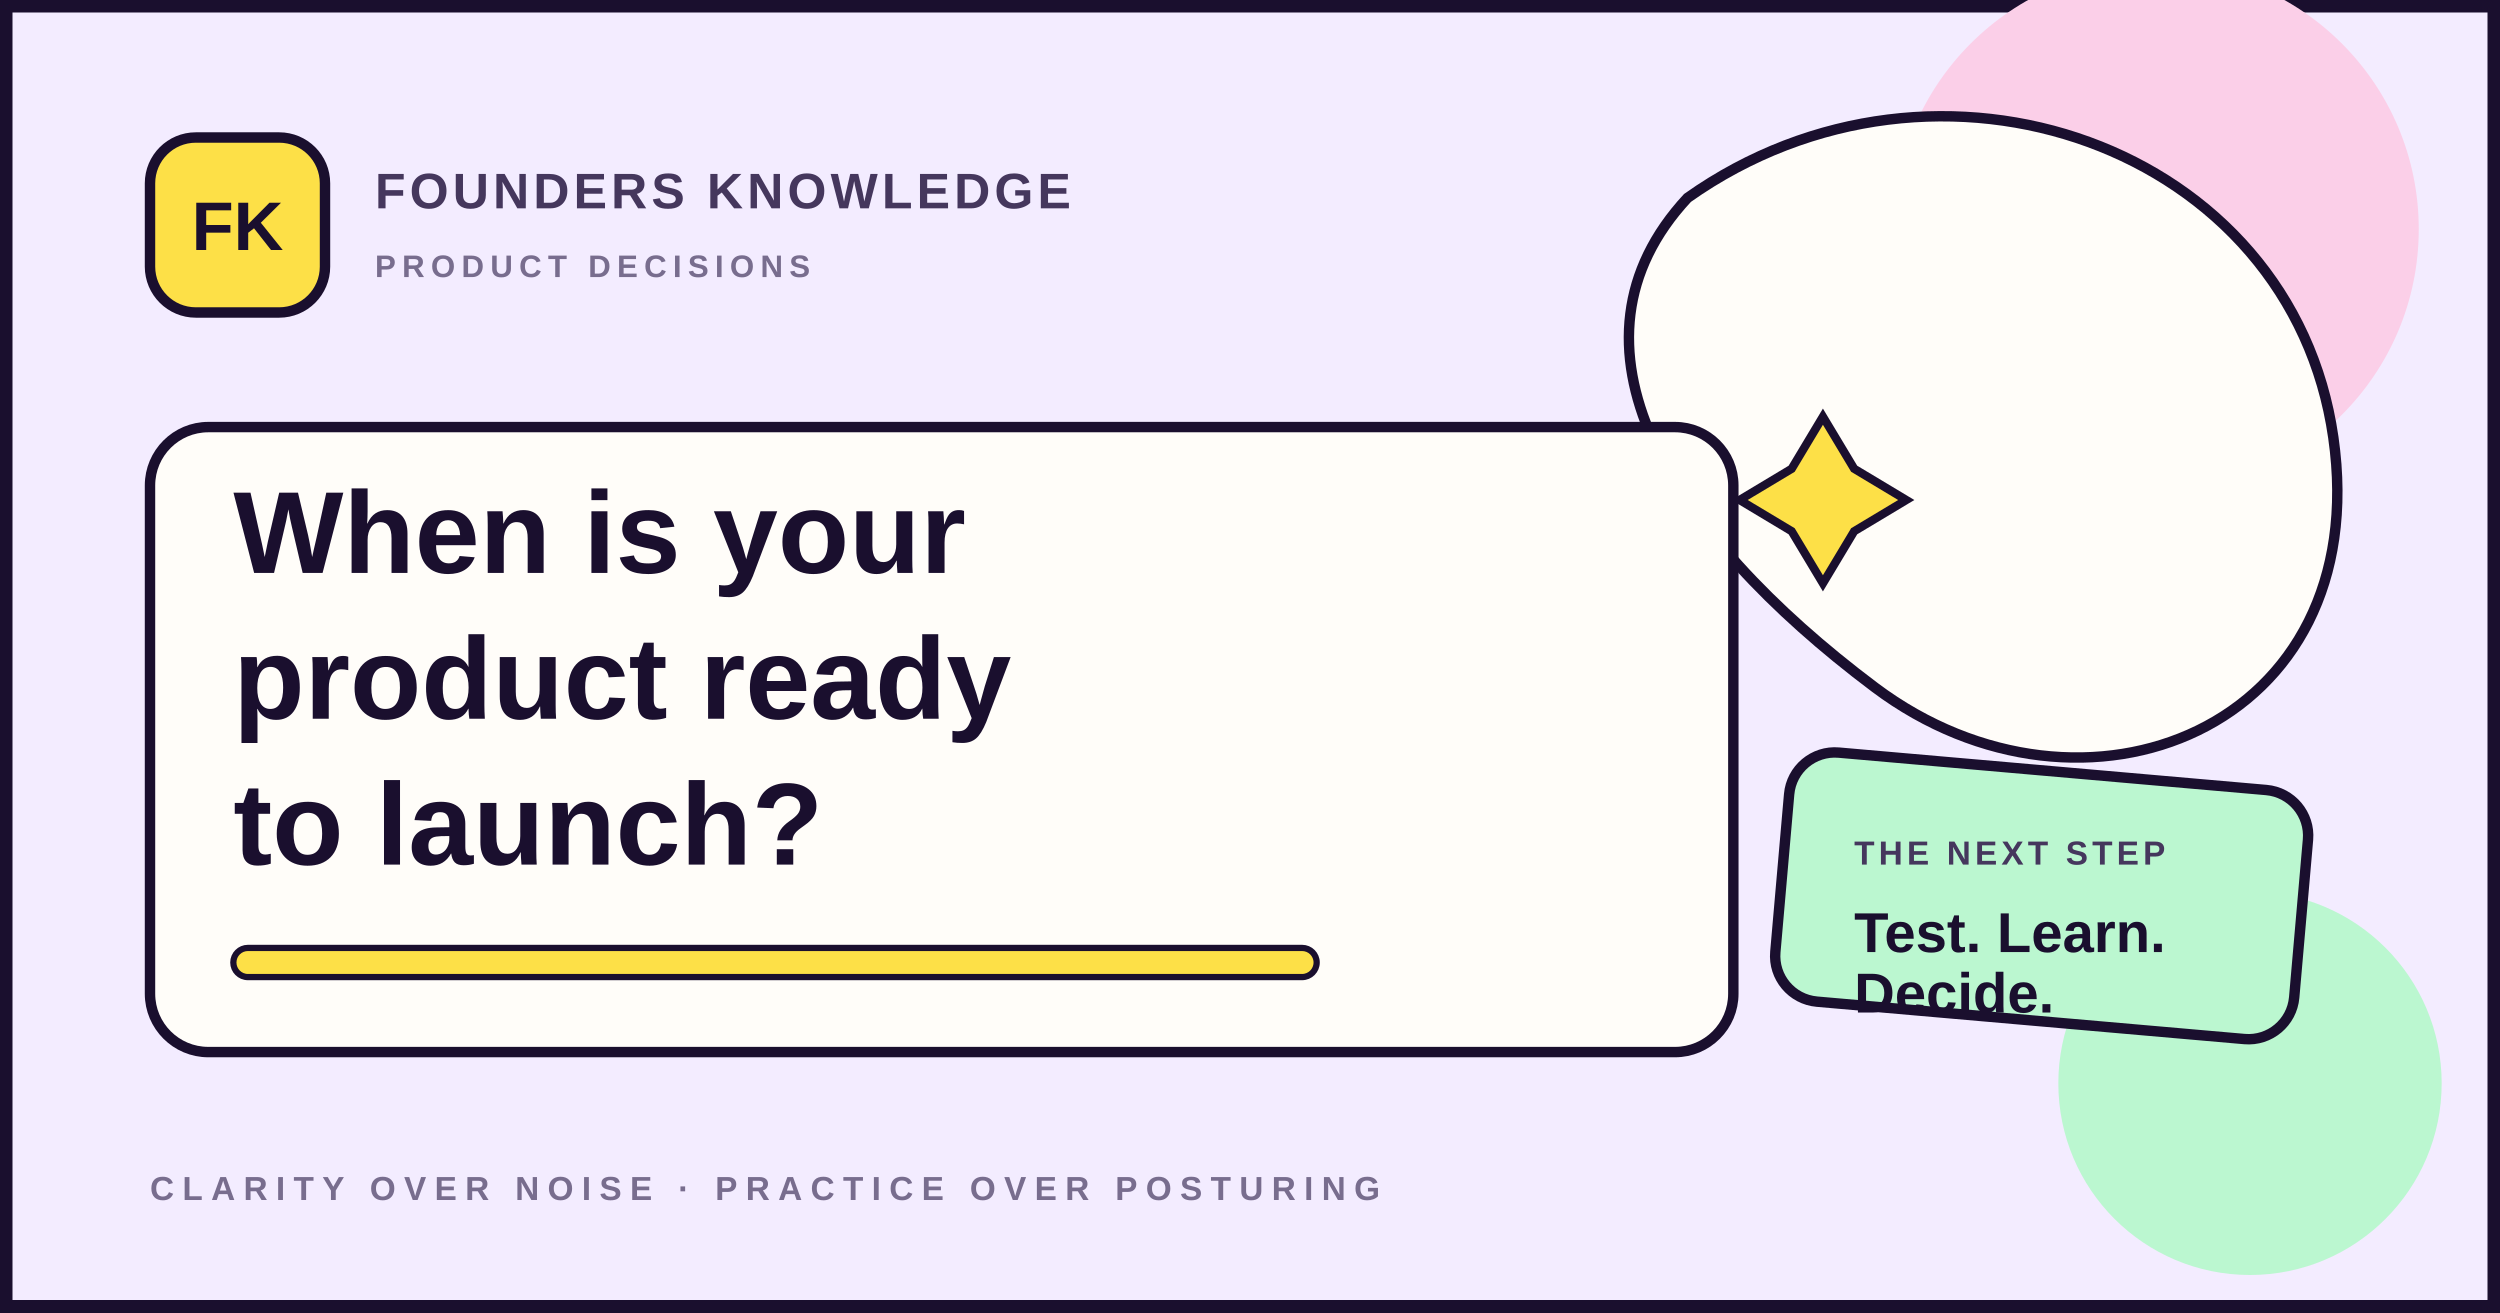
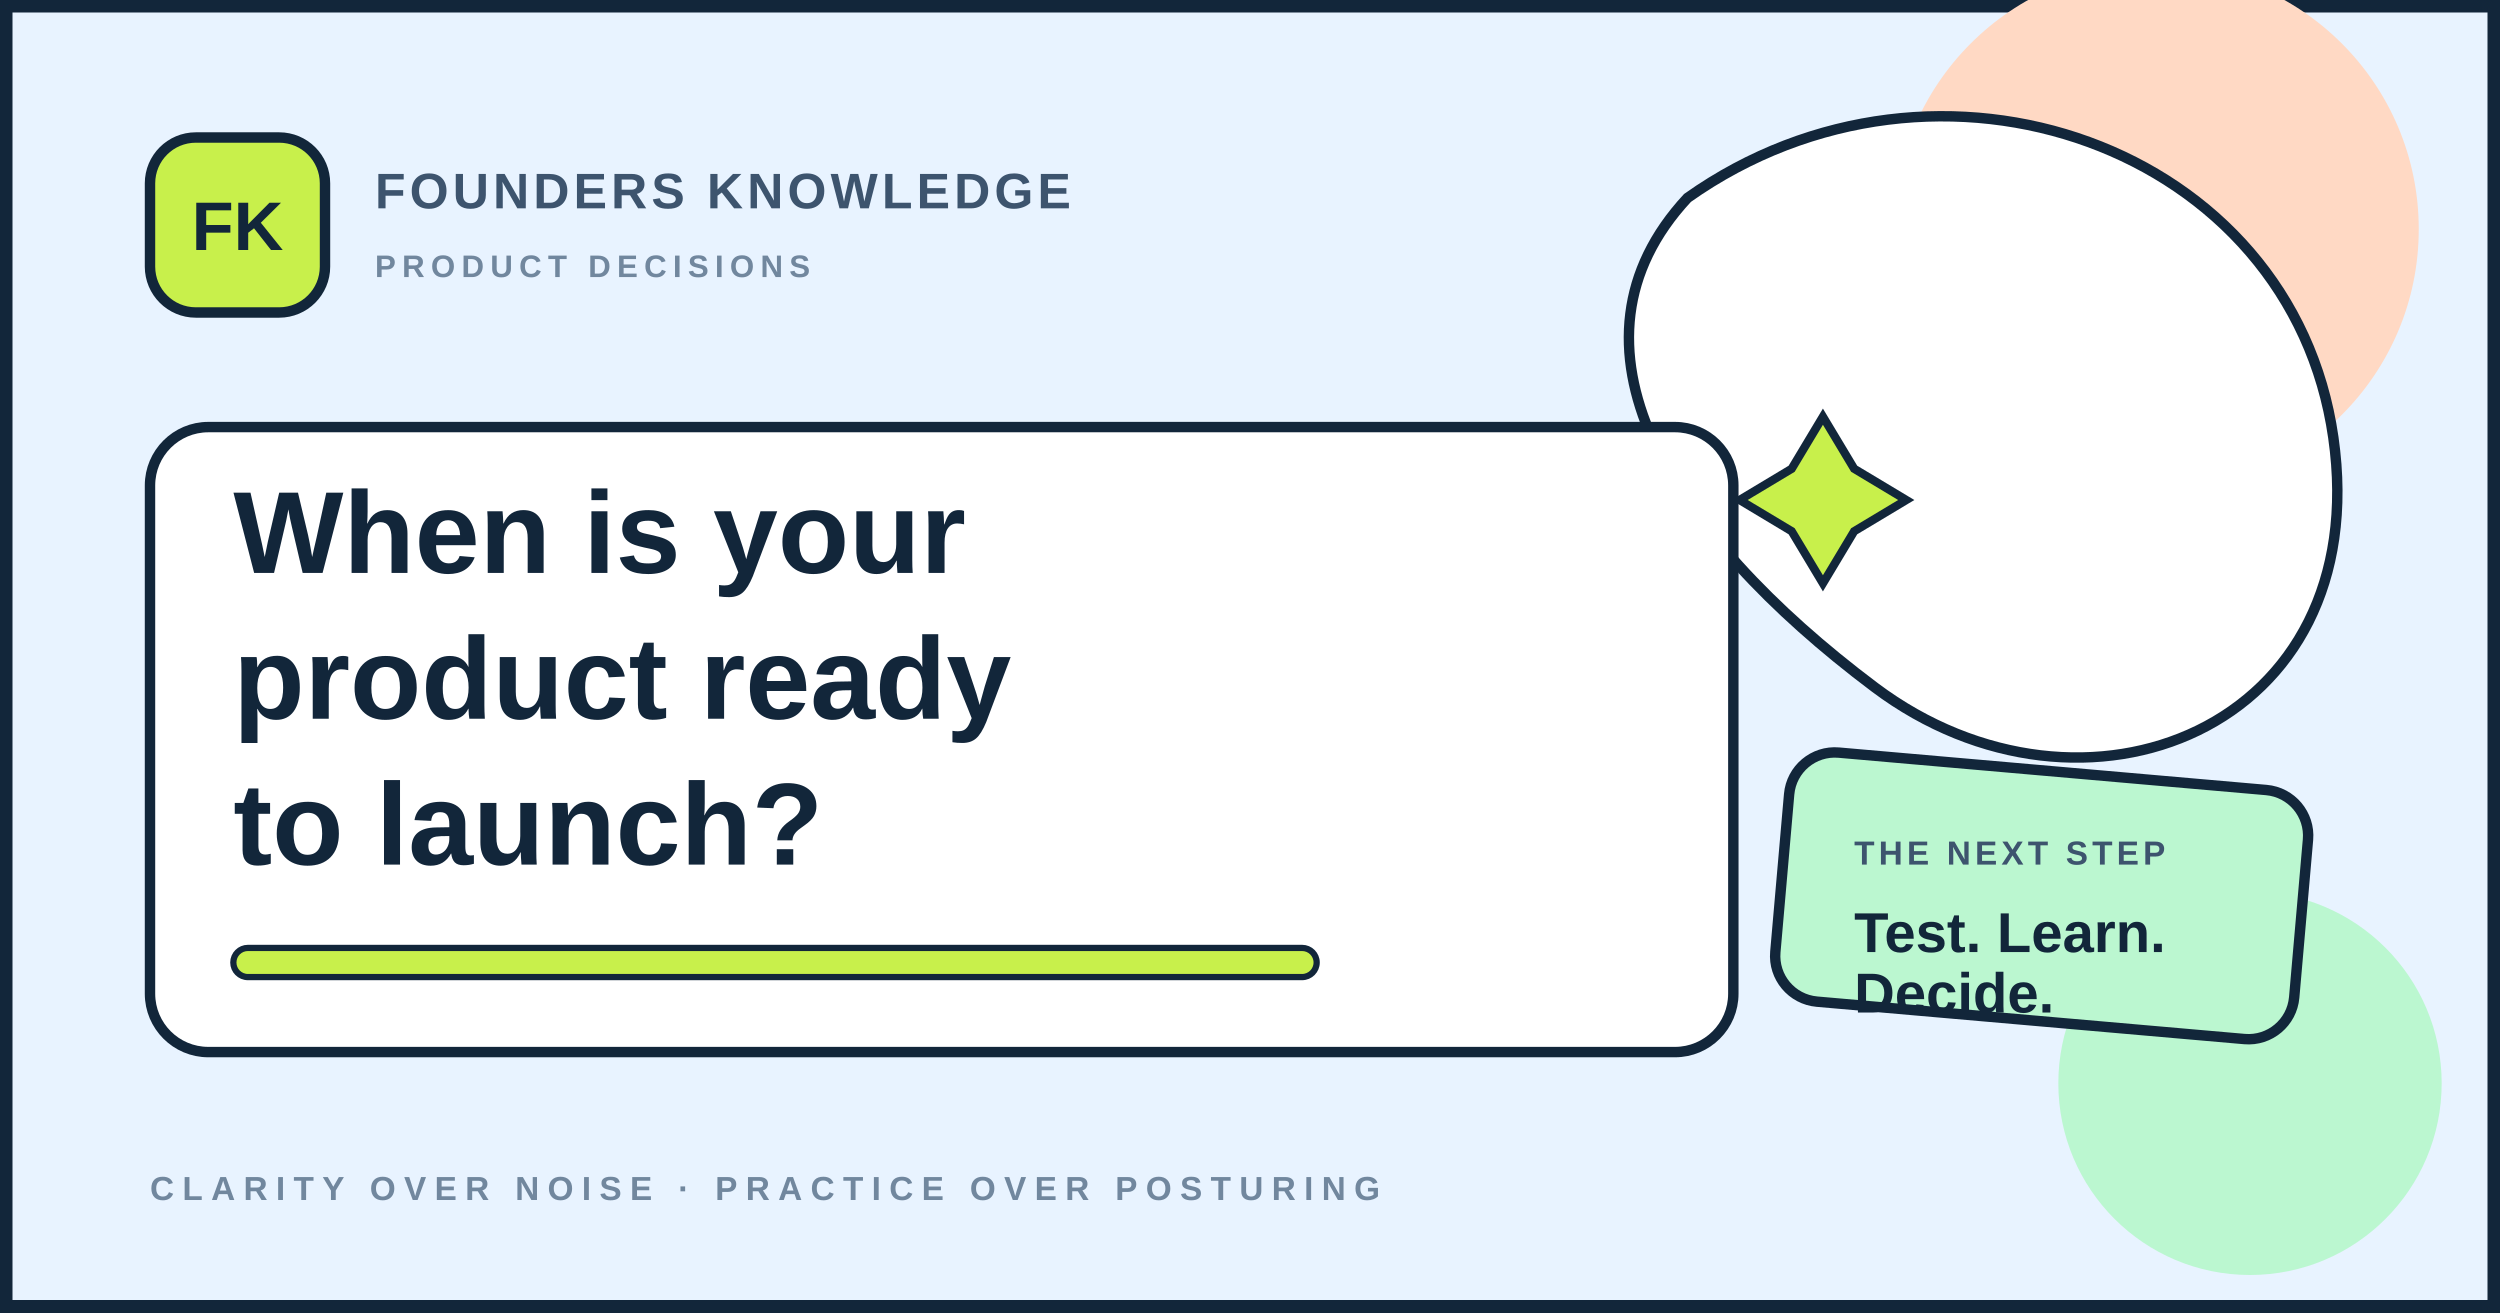
<svg xmlns="http://www.w3.org/2000/svg" width="1200" height="630" viewBox="0 0 1200 630">
-   <rect width="1200" height="630" fill="#f3ecff" />
-   <path d="M0 0H1200V630H0Z" fill="none" stroke="#1a0f2e" stroke-width="12" />
-   <circle cx="1035" cy="110" r="126" fill="#fbcfe8" />
+   <rect width="1200" height="630" fill="#e8f3ff" />
+   <path d="M0 0H1200V630H0Z" fill="none" stroke="#12263a" stroke-width="12" />
+   <circle cx="1035" cy="110" r="126" fill="#ffd9c4" />
  <circle cx="1080" cy="520" r="92" fill="#bbf7d0" />
-   <path d="M810 95 C930 10 1100 70 1120 210 C1140 350 1000 405 900 330 C800 255 745 165 810 95Z" fill="#fffdf9" stroke="#1a0f2e" stroke-width="5" />
-   <rect x="72" y="66" width="84" height="84" rx="22" fill="#fde047" stroke="#1a0f2e" stroke-width="5" />
-   <text x="114" y="120" text-anchor="middle" font-family="Fredoka,Arial,sans-serif" font-size="33" font-weight="700" fill="#1a0f2e">FK</text>
-   <text x="180" y="100" font-family="Space Grotesk,Arial,sans-serif" font-size="24" font-weight="700" letter-spacing="2" fill="#45375d">FOUNDERS KNOWLEDGE</text>
-   <text x="180" y="133" font-family="Space Grotesk,Arial,sans-serif" font-size="15" font-weight="600" letter-spacing="3" fill="#786d8e">PRODUCT DECISIONS</text>
-   <rect x="72" y="205" width="760" height="300" rx="28" fill="#fffdf9" stroke="#1a0f2e" stroke-width="5" />
-   <text x="112" y="275" font-family="Fredoka,Arial,sans-serif" font-size="56" font-weight="700" fill="#1a0f2e">When is your</text>
-   <text x="112" y="345" font-family="Fredoka,Arial,sans-serif" font-size="56" font-weight="700" fill="#1a0f2e">product ready</text>
-   <text x="112" y="415" font-family="Fredoka,Arial,sans-serif" font-size="56" font-weight="700" fill="#1a0f2e">to launch?</text>
-   <rect x="112" y="455" width="520" height="14" rx="7" fill="#fde047" stroke="#1a0f2e" stroke-width="3" />
-   <rect x="855" y="370" width="250" height="120" rx="22" fill="#bbf7d0" stroke="#1a0f2e" stroke-width="5" transform="rotate(5 980 430)" />
-   <text x="890" y="415" font-family="Space Grotesk,Arial,sans-serif" font-size="16" font-weight="700" letter-spacing="2" fill="#45375d">THE NEXT STEP</text>
-   <text x="890" y="457" font-family="Fredoka,Arial,sans-serif" font-size="27" font-weight="600" fill="#1a0f2e">Test. Learn.</text>
-   <text x="890" y="486" font-family="Fredoka,Arial,sans-serif" font-size="27" font-weight="600" fill="#1a0f2e">Decide.</text>
-   <path d="M875 200l15 25 25 15-25 15-15 25-15-25-25-15 25-15Z" fill="#fde047" stroke="#1a0f2e" stroke-width="4" />
-   <text x="72" y="576" font-family="Space Grotesk,Arial,sans-serif" font-size="16" font-weight="700" letter-spacing="4" fill="#786d8e">CLARITY OVER NOISE · PRACTICE OVER POSTURING</text>
+   <path d="M810 95 C930 10 1100 70 1120 210 C1140 350 1000 405 900 330 C800 255 745 165 810 95Z" fill="#ffffff" stroke="#12263a" stroke-width="5" />
+   <rect x="72" y="66" width="84" height="84" rx="22" fill="#c8f04b" stroke="#12263a" stroke-width="5" />
+   <text x="114" y="120" text-anchor="middle" font-family="Fredoka,Arial,sans-serif" font-size="33" font-weight="700" fill="#12263a">FK</text>
+   <text x="180" y="100" font-family="Space Grotesk,Arial,sans-serif" font-size="24" font-weight="700" letter-spacing="2" fill="#3d546e">FOUNDERS KNOWLEDGE</text>
+   <text x="180" y="133" font-family="Space Grotesk,Arial,sans-serif" font-size="15" font-weight="600" letter-spacing="3" fill="#71879e">PRODUCT DECISIONS</text>
+   <rect x="72" y="205" width="760" height="300" rx="28" fill="#ffffff" stroke="#12263a" stroke-width="5" />
+   <text x="112" y="275" font-family="Fredoka,Arial,sans-serif" font-size="56" font-weight="700" fill="#12263a">When is your</text>
+   <text x="112" y="345" font-family="Fredoka,Arial,sans-serif" font-size="56" font-weight="700" fill="#12263a">product ready</text>
+   <text x="112" y="415" font-family="Fredoka,Arial,sans-serif" font-size="56" font-weight="700" fill="#12263a">to launch?</text>
+   <rect x="112" y="455" width="520" height="14" rx="7" fill="#c8f04b" stroke="#12263a" stroke-width="3" />
+   <rect x="855" y="370" width="250" height="120" rx="22" fill="#bbf7d0" stroke="#12263a" stroke-width="5" transform="rotate(5 980 430)" />
+   <text x="890" y="415" font-family="Space Grotesk,Arial,sans-serif" font-size="16" font-weight="700" letter-spacing="2" fill="#3d546e">THE NEXT STEP</text>
+   <text x="890" y="457" font-family="Fredoka,Arial,sans-serif" font-size="27" font-weight="600" fill="#12263a">Test. Learn.</text>
+   <text x="890" y="486" font-family="Fredoka,Arial,sans-serif" font-size="27" font-weight="600" fill="#12263a">Decide.</text>
+   <path d="M875 200l15 25 25 15-25 15-15 25-15-25-25-15 25-15Z" fill="#c8f04b" stroke="#12263a" stroke-width="4" />
+   <text x="72" y="576" font-family="Space Grotesk,Arial,sans-serif" font-size="16" font-weight="700" letter-spacing="4" fill="#71879e">CLARITY OVER NOISE · PRACTICE OVER POSTURING</text>
</svg>
